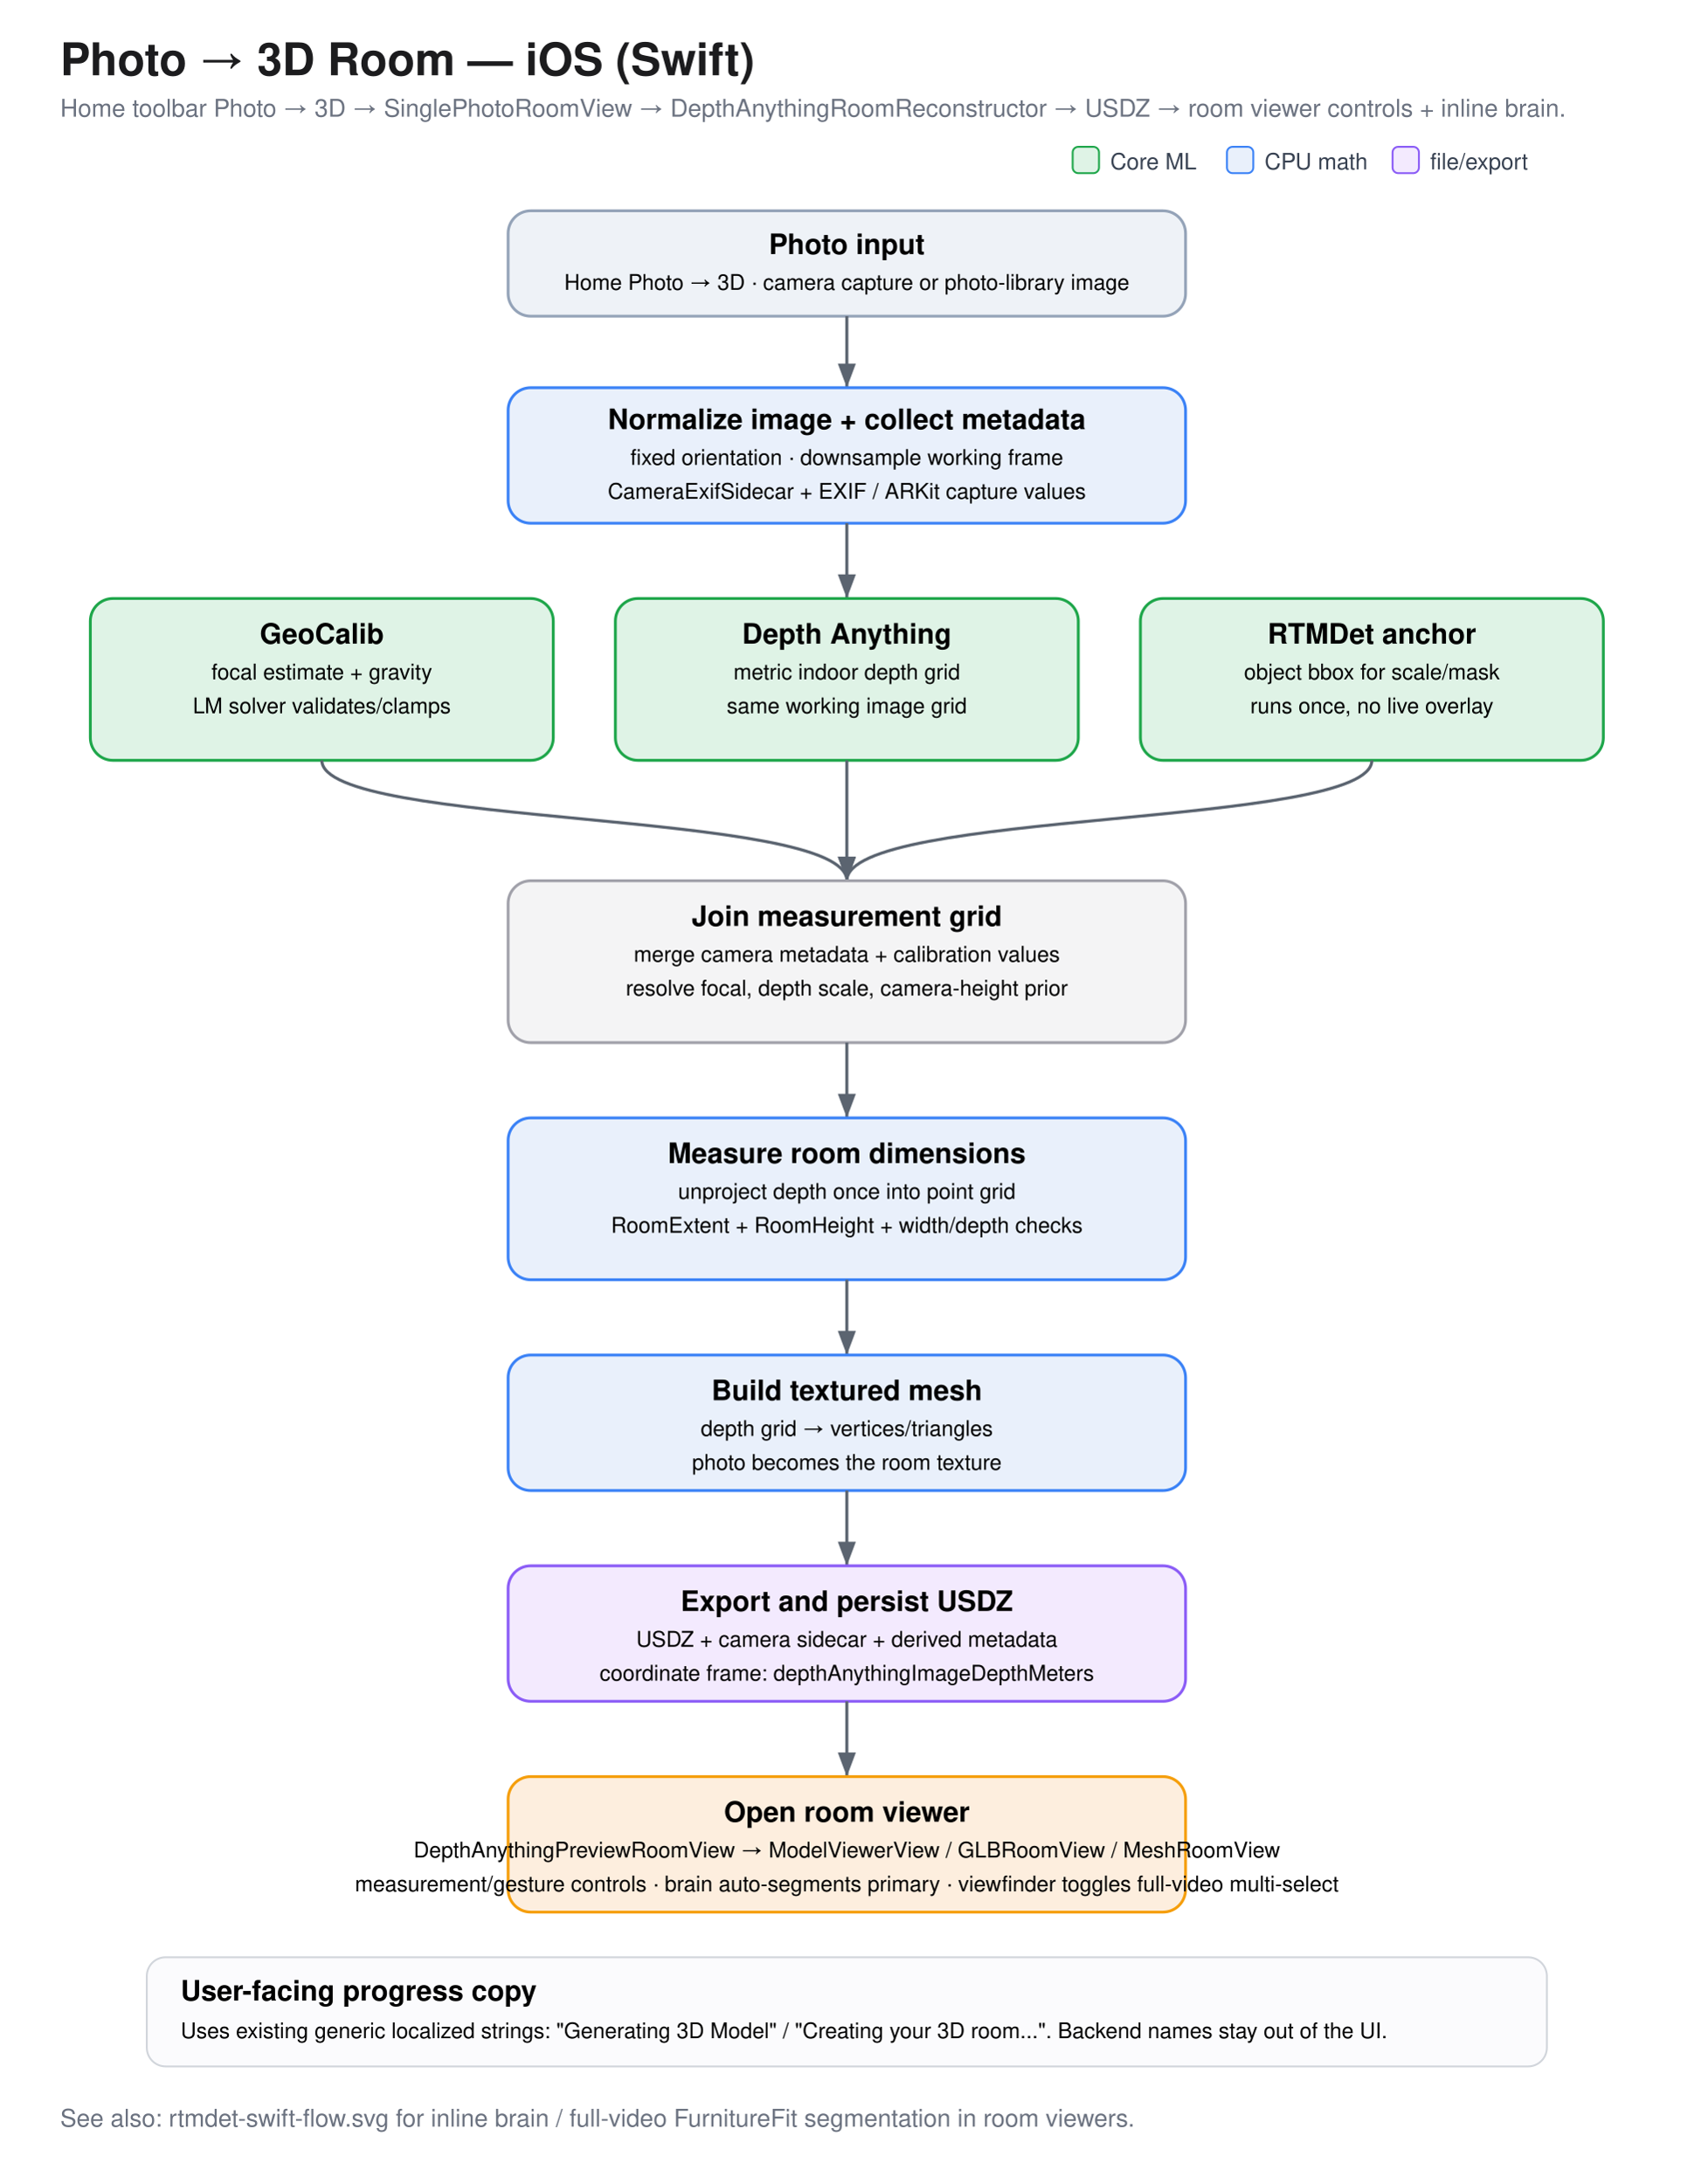
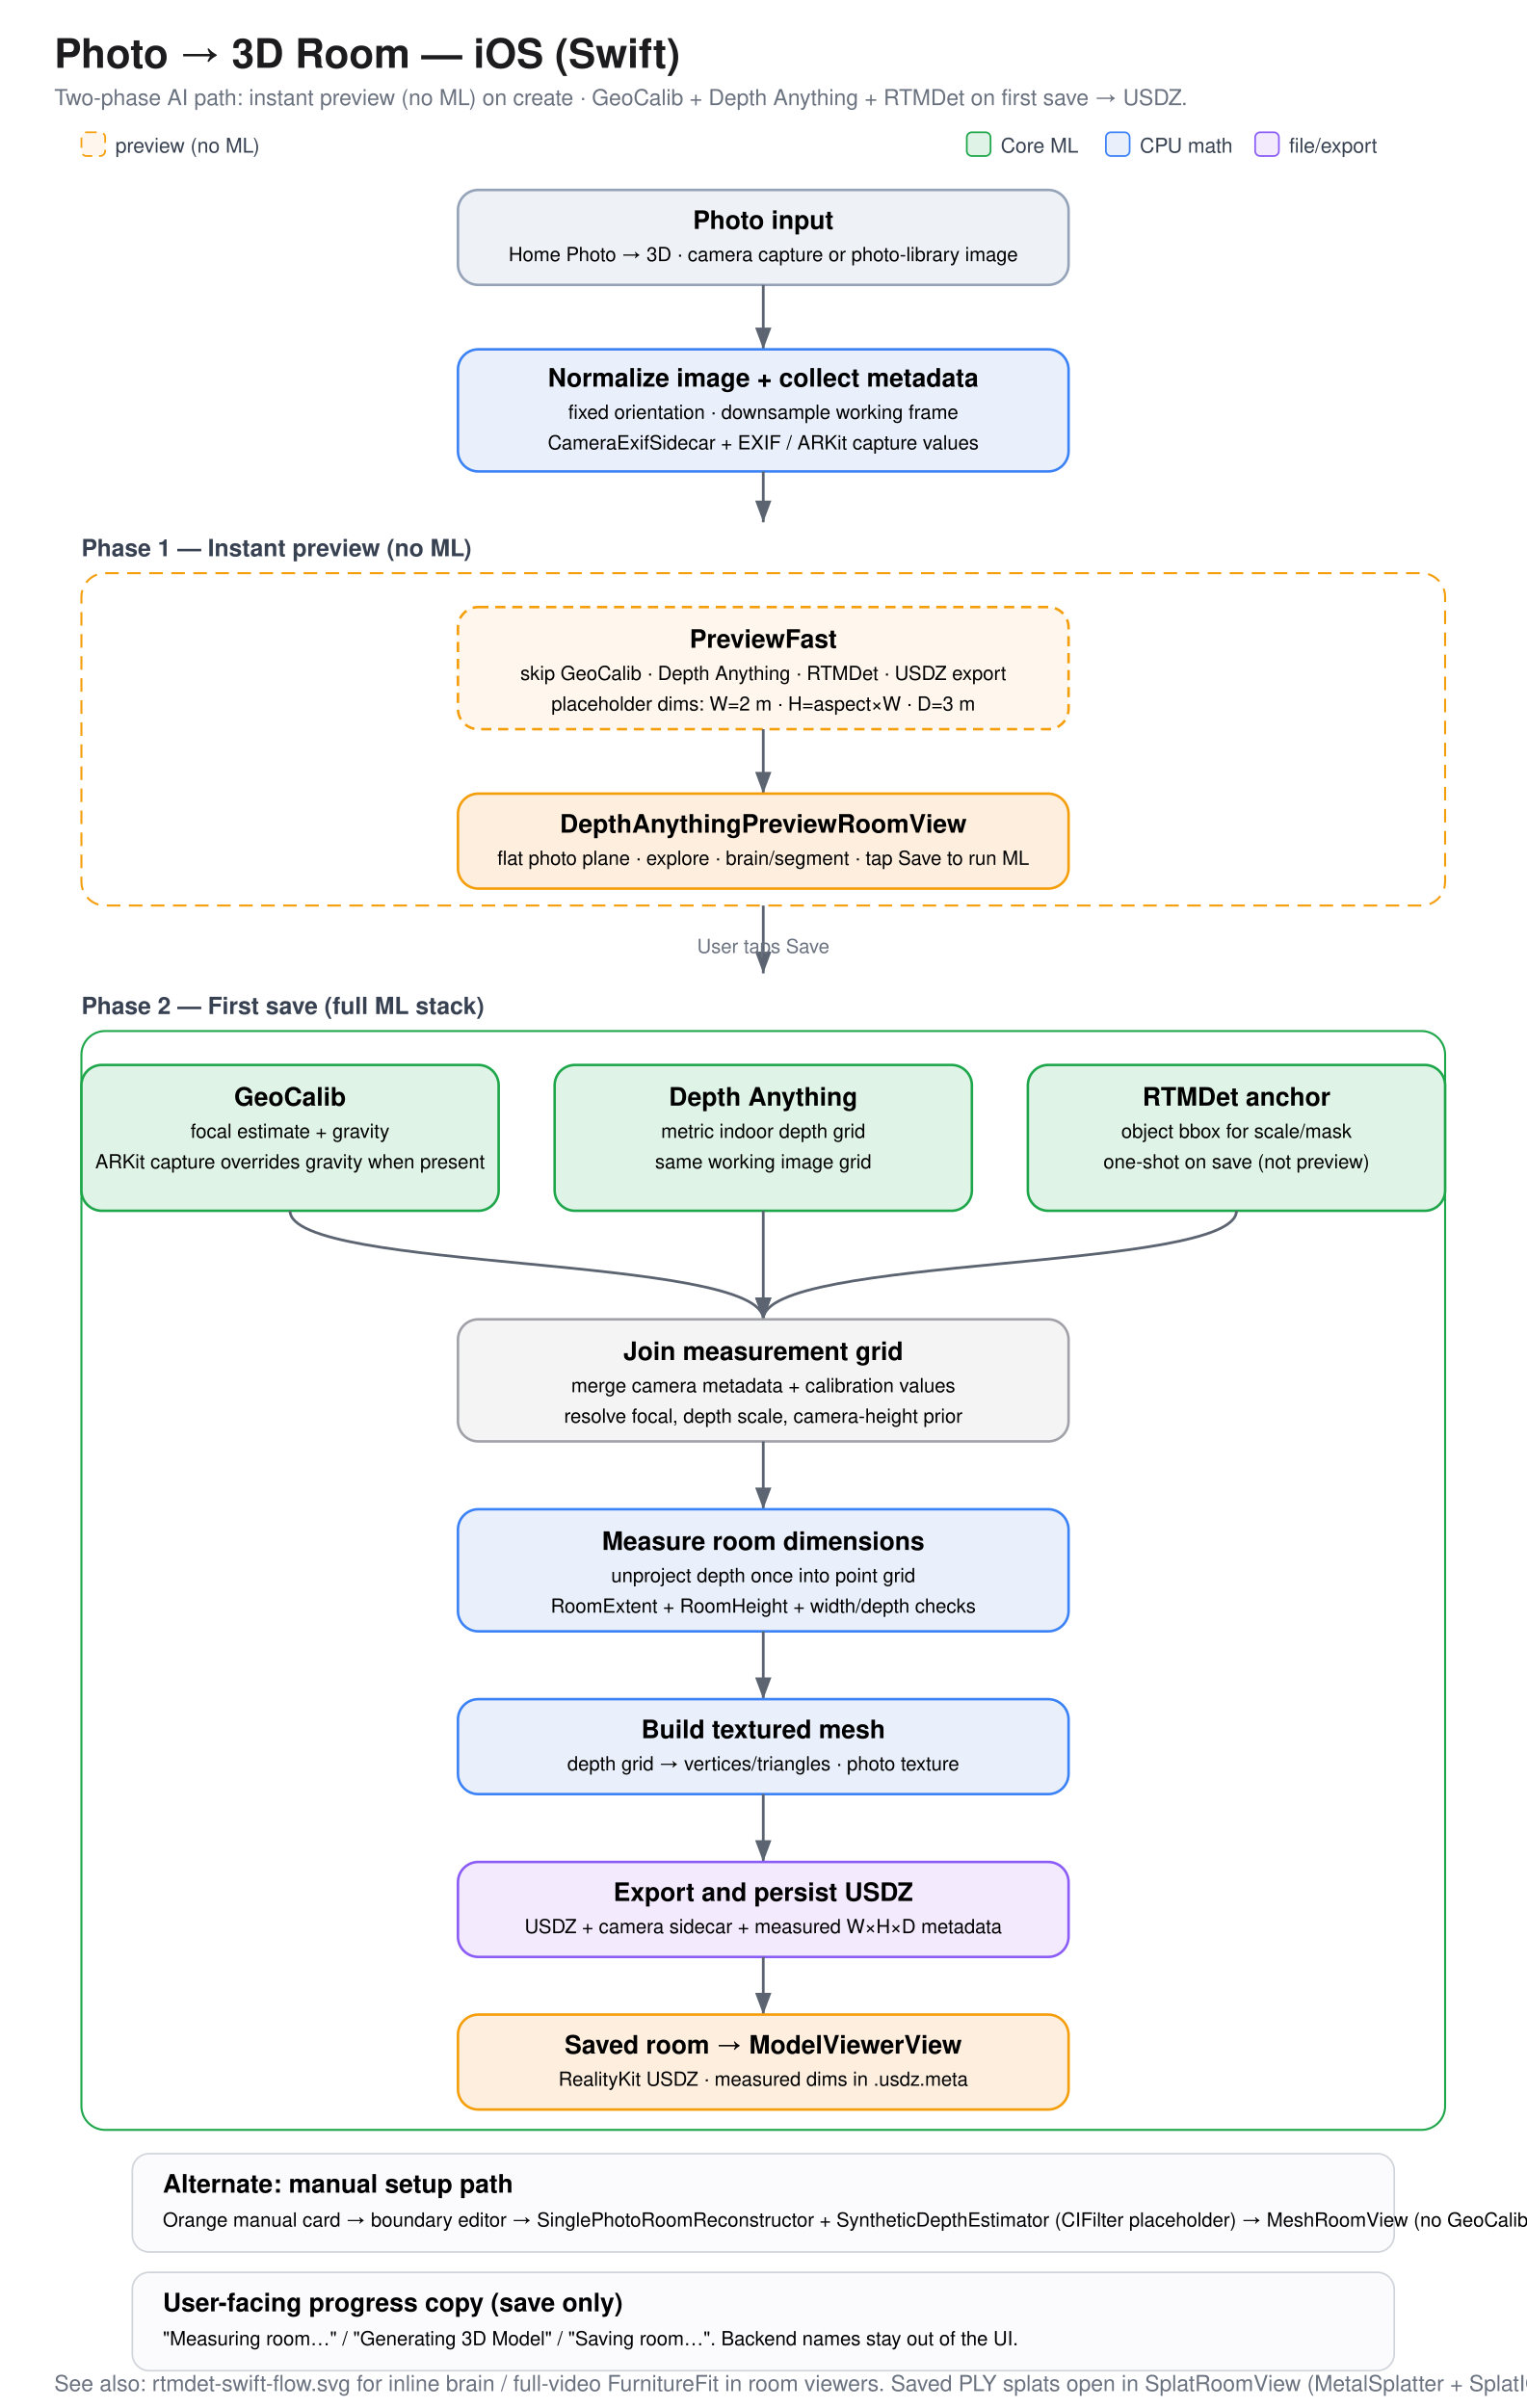
- <svg xmlns="http://www.w3.org/2000/svg" width="900" height="1160" viewBox="0 0 900 1160" font-family="-apple-system, Helvetica, Arial, sans-serif">
+ <svg xmlns="http://www.w3.org/2000/svg" width="900" height="1420" viewBox="0 0 900 1420" font-family="-apple-system, Helvetica, Arial, sans-serif">
  <defs>
    <marker id="arrow" markerWidth="10" markerHeight="10" refX="8" refY="3" orient="auto" markerUnits="strokeWidth">
      <path d="M0,0 L8,3 L0,6 Z" fill="#5b6470" />
    </marker>
    <style>
      .title{font-size:24px;font-weight:700;fill:#1c1c1e}
      .sub{font-size:13px;fill:#6b7280}
+       .phase{font-size:14px;font-weight:700;fill:#374151}
      .box{rx:12;ry:12;stroke-width:1.5}
      .bt{font-size:15px;font-weight:600}
      .bs{font-size:11.5px}
      .cam{fill:#eef2f7;stroke:#94a3b8}
      .ane{fill:#dff3e6;stroke:#1ea64a}
      .cpu{fill:#e9f0fb;stroke:#3b82f6}
      .data{fill:#f4f4f5;stroke:#a1a1aa}
      .io{fill:#f3eafe;stroke:#8b5cf6}
      .disp{fill:#fdeede;stroke:#f59e0b}
+       .preview{fill:#fff7ed;stroke:#f59e0b;stroke-dasharray:6 4}
      .edge{stroke:#5b6470;stroke-width:1.6;fill:none}
      .legtxt{font-size:12px;fill:#374151}
    </style>
  </defs>
  <text x="32" y="40" class="title">Photo → 3D Room — iOS (Swift)</text>
-   <text x="32" y="62" class="sub">Home toolbar Photo → 3D → SinglePhotoRoomView → DepthAnythingRoomReconstructor → USDZ → room viewer controls + inline brain.</text>
+   <text x="32" y="62" class="sub">Two-phase AI path: instant preview (no ML) on create · GeoCalib + Depth Anything + RTMDet on first save → USDZ.</text>
  <rect x="570" y="78" width="14" height="14" rx="3" class="ane" />
  <text x="590" y="90" class="legtxt">Core ML</text>
  <rect x="652" y="78" width="14" height="14" rx="3" class="cpu" />
  <text x="672" y="90" class="legtxt">CPU math</text>
  <rect x="740" y="78" width="14" height="14" rx="3" class="io" />
  <text x="760" y="90" class="legtxt">file/export</text>
+   <rect x="48" y="78" width="14" height="14" rx="3" class="preview" />
+   <text x="68" y="90" class="legtxt">preview (no ML)</text>
  <g>
    <rect x="270" y="112" width="360" height="56" class="box cam" />
    <text x="450" y="135" text-anchor="middle" class="bt">Photo input</text>
    <text x="450" y="154" text-anchor="middle" class="bs">Home Photo → 3D · camera capture or photo-library image</text>
  </g>
  <path class="edge" d="M450,168 L450,206" marker-end="url(#arrow)" />
  <g>
    <rect x="270" y="206" width="360" height="72" class="box cpu" />
    <text x="450" y="228" text-anchor="middle" class="bt">Normalize image + collect metadata</text>
    <text x="450" y="247" text-anchor="middle" class="bs">fixed orientation · downsample working frame</text>
    <text x="450" y="265" text-anchor="middle" class="bs">CameraExifSidecar + EXIF / ARKit capture values</text>
  </g>
-   <path class="edge" d="M450,278 L450,318" marker-end="url(#arrow)" />
+   <path class="edge" d="M450,278 L450,308" marker-end="url(#arrow)" />
+   <text x="48" y="328" class="phase">Phase 1 — Instant preview (no ML)</text>
+   <rect x="48" y="338" width="804" height="196" rx="14" fill="none" stroke="#f59e0b" stroke-width="1.2" stroke-dasharray="8 5" />
  <g>
-     <rect x="48" y="318" width="246" height="86" class="box ane" />
-     <text x="171" y="342" text-anchor="middle" class="bt">GeoCalib</text>
-     <text x="171" y="361" text-anchor="middle" class="bs">focal estimate + gravity</text>
-     <text x="171" y="379" text-anchor="middle" class="bs">LM solver validates/clamps</text>
+     <rect x="270" y="358" width="360" height="72" class="box preview" />
+     <text x="450" y="382" text-anchor="middle" class="bt">PreviewFast</text>
+     <text x="450" y="401" text-anchor="middle" class="bs">skip GeoCalib · Depth Anything · RTMDet · USDZ export</text>
+     <text x="450" y="419" text-anchor="middle" class="bs">placeholder dims: W=2 m · H=aspect×W · D=3 m</text>
+   </g>
+   <path class="edge" d="M450,430 L450,468" marker-end="url(#arrow)" />
+   <g>
+     <rect x="270" y="468" width="360" height="56" class="box disp" />
+     <text x="450" y="491" text-anchor="middle" class="bt">DepthAnythingPreviewRoomView</text>
+     <text x="450" y="510" text-anchor="middle" class="bs">flat photo plane · explore · brain/segment · tap Save to run ML</text>
+   </g>
+   <path class="edge" d="M450,534 L450,574" marker-end="url(#arrow)" />
+   <text x="450" y="562" text-anchor="middle" class="bs" fill="#6b7280">User taps Save</text>
+   <text x="48" y="598" class="phase">Phase 2 — First save (full ML stack)</text>
+   <rect x="48" y="608" width="804" height="648" rx="14" fill="none" stroke="#1ea64a" stroke-width="1.2" />
+   <g>
+     <rect x="48" y="628" width="246" height="86" class="box ane" />
+     <text x="171" y="652" text-anchor="middle" class="bt">GeoCalib</text>
+     <text x="171" y="671" text-anchor="middle" class="bs">focal estimate + gravity</text>
+     <text x="171" y="689" text-anchor="middle" class="bs">ARKit capture overrides gravity when present</text>
  </g>
  <g>
-     <rect x="327" y="318" width="246" height="86" class="box ane" />
-     <text x="450" y="342" text-anchor="middle" class="bt">Depth Anything</text>
-     <text x="450" y="361" text-anchor="middle" class="bs">metric indoor depth grid</text>
-     <text x="450" y="379" text-anchor="middle" class="bs">same working image grid</text>
+     <rect x="327" y="628" width="246" height="86" class="box ane" />
+     <text x="450" y="652" text-anchor="middle" class="bt">Depth Anything</text>
+     <text x="450" y="671" text-anchor="middle" class="bs">metric indoor depth grid</text>
+     <text x="450" y="689" text-anchor="middle" class="bs">same working image grid</text>
  </g>
  <g>
-     <rect x="606" y="318" width="246" height="86" class="box ane" />
-     <text x="729" y="342" text-anchor="middle" class="bt">RTMDet anchor</text>
-     <text x="729" y="361" text-anchor="middle" class="bs">object bbox for scale/mask</text>
-     <text x="729" y="379" text-anchor="middle" class="bs">runs once, no live overlay</text>
+     <rect x="606" y="628" width="246" height="86" class="box ane" />
+     <text x="729" y="652" text-anchor="middle" class="bt">RTMDet anchor</text>
+     <text x="729" y="671" text-anchor="middle" class="bs">object bbox for scale/mask</text>
+     <text x="729" y="689" text-anchor="middle" class="bs">one-shot on save (not preview)</text>
  </g>
-   <path class="edge" d="M171,404 C171,440 450,430 450,468" marker-end="url(#arrow)" />
-   <path class="edge" d="M450,404 L450,468" marker-end="url(#arrow)" />
-   <path class="edge" d="M729,404 C729,440 450,430 450,468" marker-end="url(#arrow)" />
+   <path class="edge" d="M171,714 C171,750 450,740 450,778" marker-end="url(#arrow)" />
+   <path class="edge" d="M450,714 L450,778" marker-end="url(#arrow)" />
+   <path class="edge" d="M729,714 C729,750 450,740 450,778" marker-end="url(#arrow)" />
  <g>
-     <rect x="270" y="468" width="360" height="86" class="box data" />
-     <text x="450" y="492" text-anchor="middle" class="bt">Join measurement grid</text>
-     <text x="450" y="511" text-anchor="middle" class="bs">merge camera metadata + calibration values</text>
-     <text x="450" y="529" text-anchor="middle" class="bs">resolve focal, depth scale, camera-height prior</text>
+     <rect x="270" y="778" width="360" height="72" class="box data" />
+     <text x="450" y="802" text-anchor="middle" class="bt">Join measurement grid</text>
+     <text x="450" y="821" text-anchor="middle" class="bs">merge camera metadata + calibration values</text>
+     <text x="450" y="839" text-anchor="middle" class="bs">resolve focal, depth scale, camera-height prior</text>
  </g>
-   <path class="edge" d="M450,554 L450,594" marker-end="url(#arrow)" />
+   <path class="edge" d="M450,850 L450,890" marker-end="url(#arrow)" />
  <g>
-     <rect x="270" y="594" width="360" height="86" class="box cpu" />
-     <text x="450" y="618" text-anchor="middle" class="bt">Measure room dimensions</text>
-     <text x="450" y="637" text-anchor="middle" class="bs">unproject depth once into point grid</text>
-     <text x="450" y="655" text-anchor="middle" class="bs">RoomExtent + RoomHeight + width/depth checks</text>
+     <rect x="270" y="890" width="360" height="72" class="box cpu" />
+     <text x="450" y="914" text-anchor="middle" class="bt">Measure room dimensions</text>
+     <text x="450" y="933" text-anchor="middle" class="bs">unproject depth once into point grid</text>
+     <text x="450" y="951" text-anchor="middle" class="bs">RoomExtent + RoomHeight + width/depth checks</text>
  </g>
-   <path class="edge" d="M450,680 L450,720" marker-end="url(#arrow)" />
+   <path class="edge" d="M450,962 L450,1002" marker-end="url(#arrow)" />
  <g>
-     <rect x="270" y="720" width="360" height="72" class="box cpu" />
-     <text x="450" y="744" text-anchor="middle" class="bt">Build textured mesh</text>
-     <text x="450" y="763" text-anchor="middle" class="bs">depth grid → vertices/triangles</text>
-     <text x="450" y="781" text-anchor="middle" class="bs">photo becomes the room texture</text>
+     <rect x="270" y="1002" width="360" height="56" class="box cpu" />
+     <text x="450" y="1025" text-anchor="middle" class="bt">Build textured mesh</text>
+     <text x="450" y="1044" text-anchor="middle" class="bs">depth grid → vertices/triangles · photo texture</text>
  </g>
-   <path class="edge" d="M450,792 L450,832" marker-end="url(#arrow)" />
+   <path class="edge" d="M450,1058 L450,1098" marker-end="url(#arrow)" />
  <g>
-     <rect x="270" y="832" width="360" height="72" class="box io" />
-     <text x="450" y="856" text-anchor="middle" class="bt">Export and persist USDZ</text>
-     <text x="450" y="875" text-anchor="middle" class="bs">USDZ + camera sidecar + derived metadata</text>
-     <text x="450" y="893" text-anchor="middle" class="bs">coordinate frame: depthAnythingImageDepthMeters</text>
+     <rect x="270" y="1098" width="360" height="56" class="box io" />
+     <text x="450" y="1121" text-anchor="middle" class="bt">Export and persist USDZ</text>
+     <text x="450" y="1140" text-anchor="middle" class="bs">USDZ + camera sidecar + measured W×H×D metadata</text>
  </g>
-   <path class="edge" d="M450,904 L450,944" marker-end="url(#arrow)" />
+   <path class="edge" d="M450,1154 L450,1188" marker-end="url(#arrow)" />
  <g>
-     <rect x="270" y="944" width="360" height="72" class="box disp" />
-     <text x="450" y="968" text-anchor="middle" class="bt">Open room viewer</text>
-     <text x="450" y="987" text-anchor="middle" class="bs">DepthAnythingPreviewRoomView → ModelViewerView / GLBRoomView / MeshRoomView</text>
-     <text x="450" y="1005" text-anchor="middle" class="bs">measurement/gesture controls · brain auto-segments primary · viewfinder toggles full-video multi-select</text>
+     <rect x="270" y="1188" width="360" height="56" class="box disp" />
+     <text x="450" y="1211" text-anchor="middle" class="bt">Saved room → ModelViewerView</text>
+     <text x="450" y="1230" text-anchor="middle" class="bs">RealityKit USDZ · measured dims in .usdz.meta</text>
  </g>
  <g>
-     <rect x="78" y="1040" width="744" height="58" rx="10" fill="#fbfbfd" stroke="#d1d5db" />
-     <text x="96" y="1063" class="bt">User-facing progress copy</text>
-     <text x="96" y="1083" class="bs">Uses existing generic localized strings: "Generating 3D Model" / "Creating your 3D room...". Backend names stay out of the UI.</text>
+     <rect x="78" y="1270" width="744" height="58" rx="10" fill="#fbfbfd" stroke="#d1d5db" />
+     <text x="96" y="1293" class="bt">Alternate: manual setup path</text>
+     <text x="96" y="1313" class="bs">Orange manual card → boundary editor → SinglePhotoRoomReconstructor + SyntheticDepthEstimator (CIFilter placeholder) → MeshRoomView (no GeoCalib/DAV2).</text>
  </g>
-   <text x="32" y="1130" class="sub">See also: rtmdet-swift-flow.svg for inline brain / full-video FurnitureFit segmentation in room viewers.</text>
+   <g>
+     <rect x="78" y="1340" width="744" height="58" rx="10" fill="#fbfbfd" stroke="#d1d5db" />
+     <text x="96" y="1363" class="bt">User-facing progress copy (save only)</text>
+     <text x="96" y="1383" class="bs">"Measuring room…" / "Generating 3D Model" / "Saving room…". Backend names stay out of the UI.</text>
+   </g>
+   <text x="32" y="1410" class="sub">See also: rtmdet-swift-flow.svg for inline brain / full-video FurnitureFit in room viewers. Saved PLY splats open in SplatRoomView (MetalSplatter + SplatIO).</text>
</svg>
